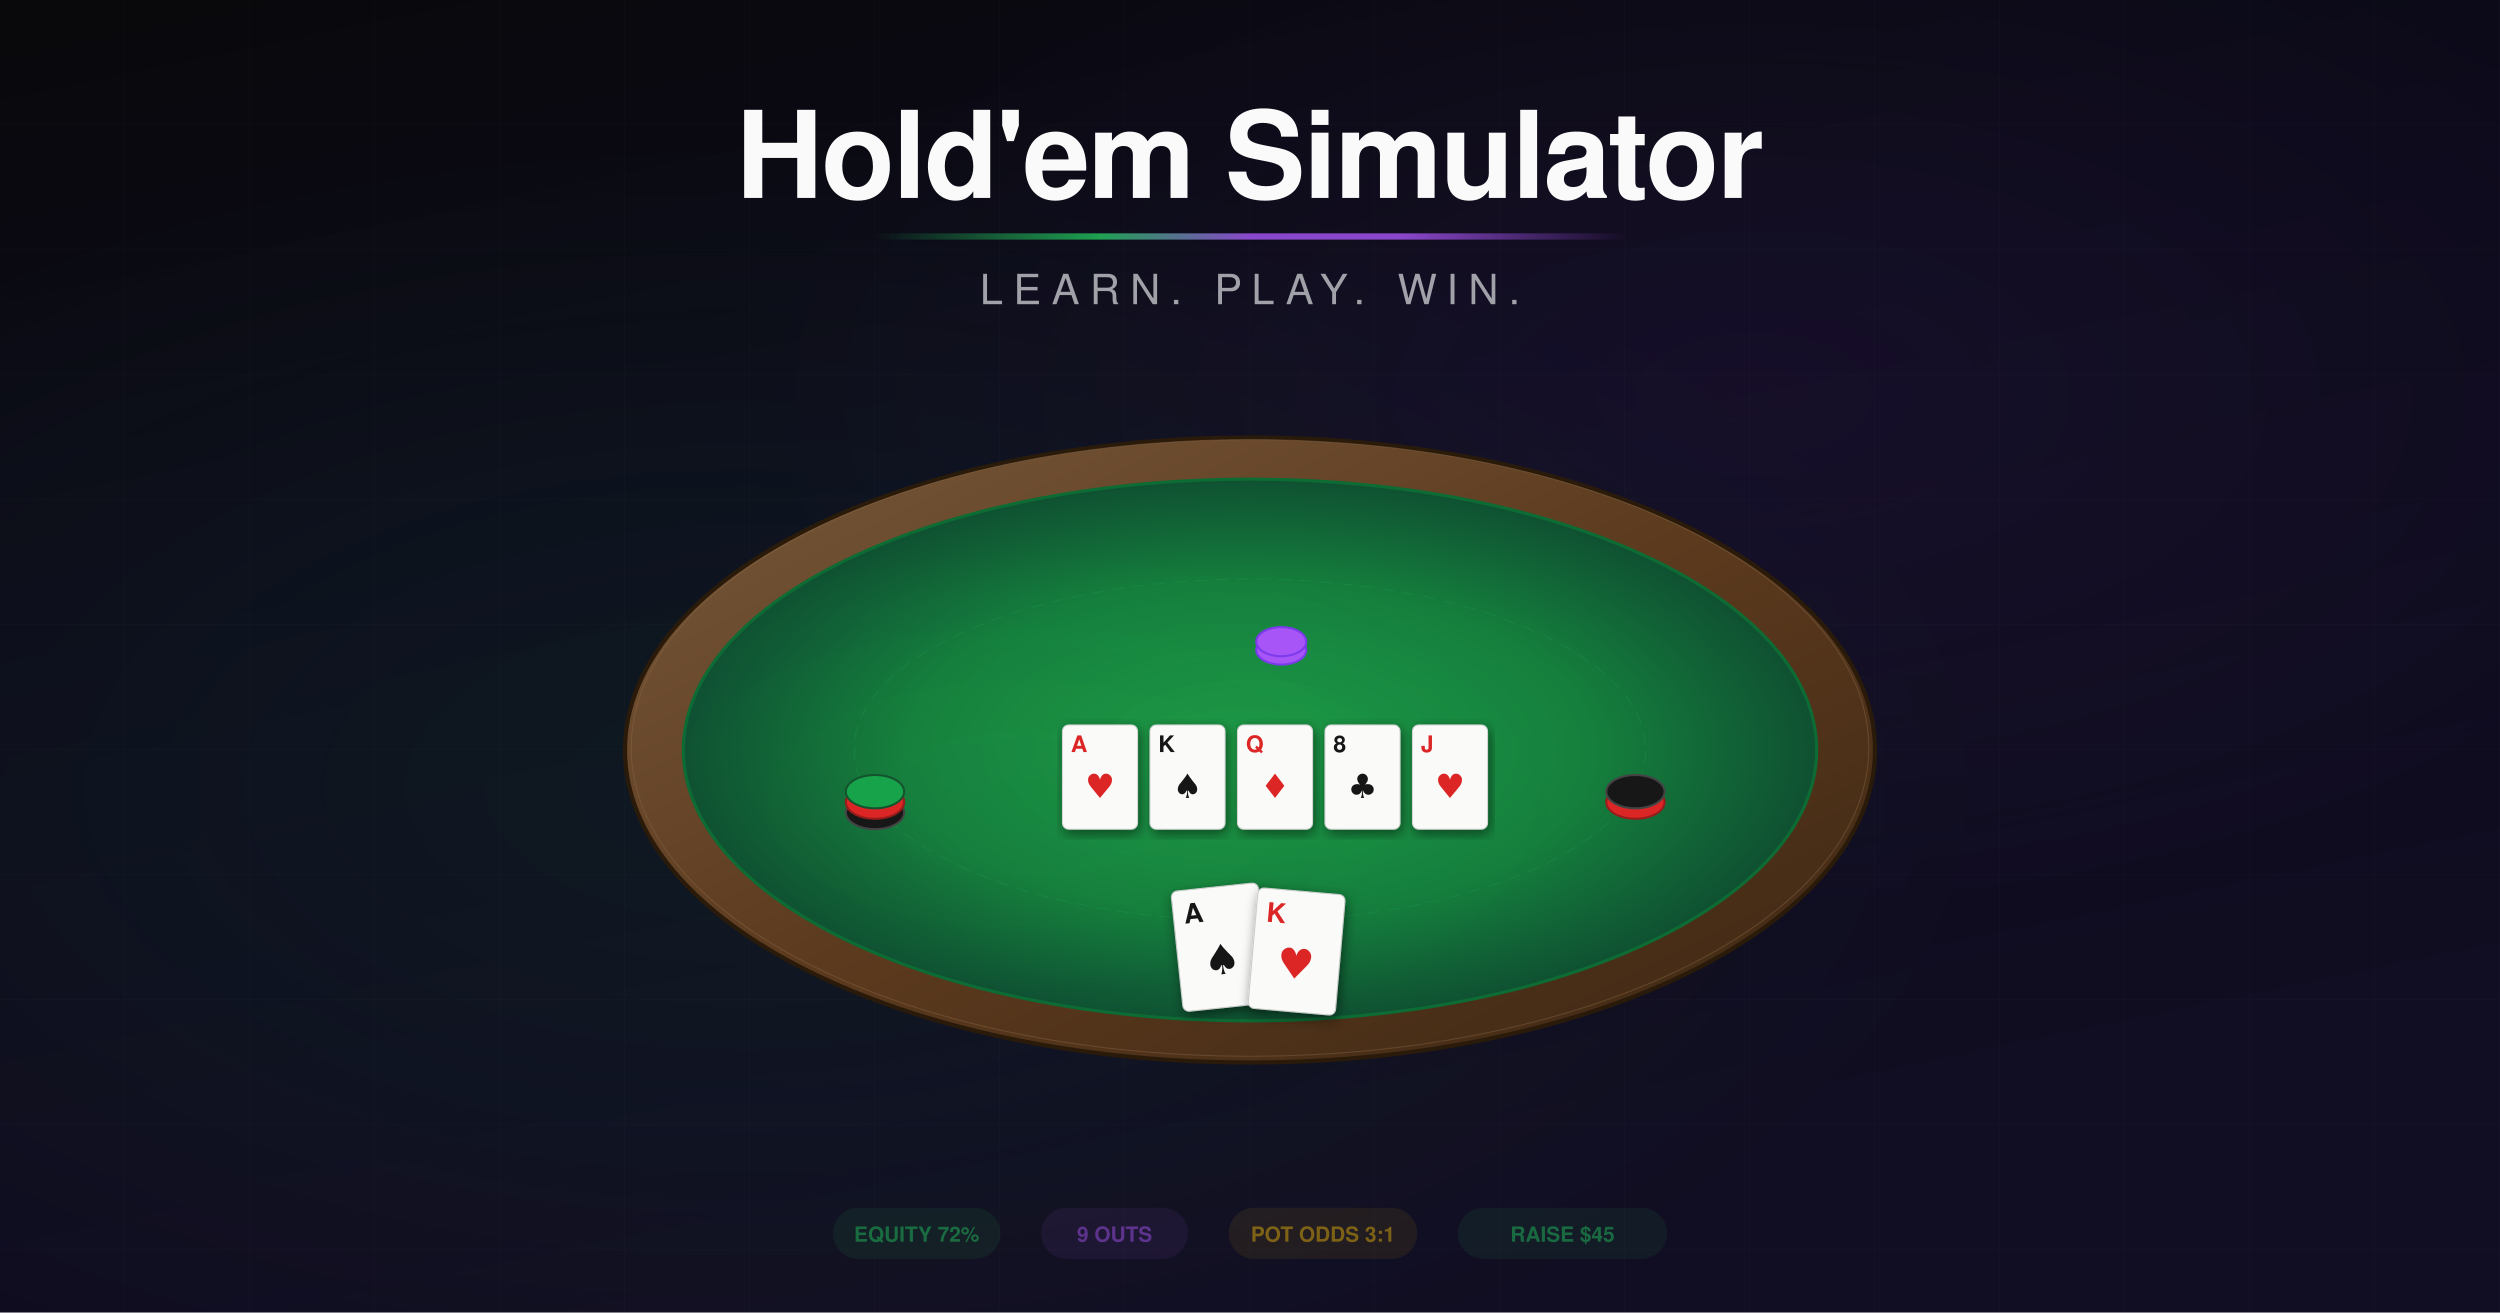
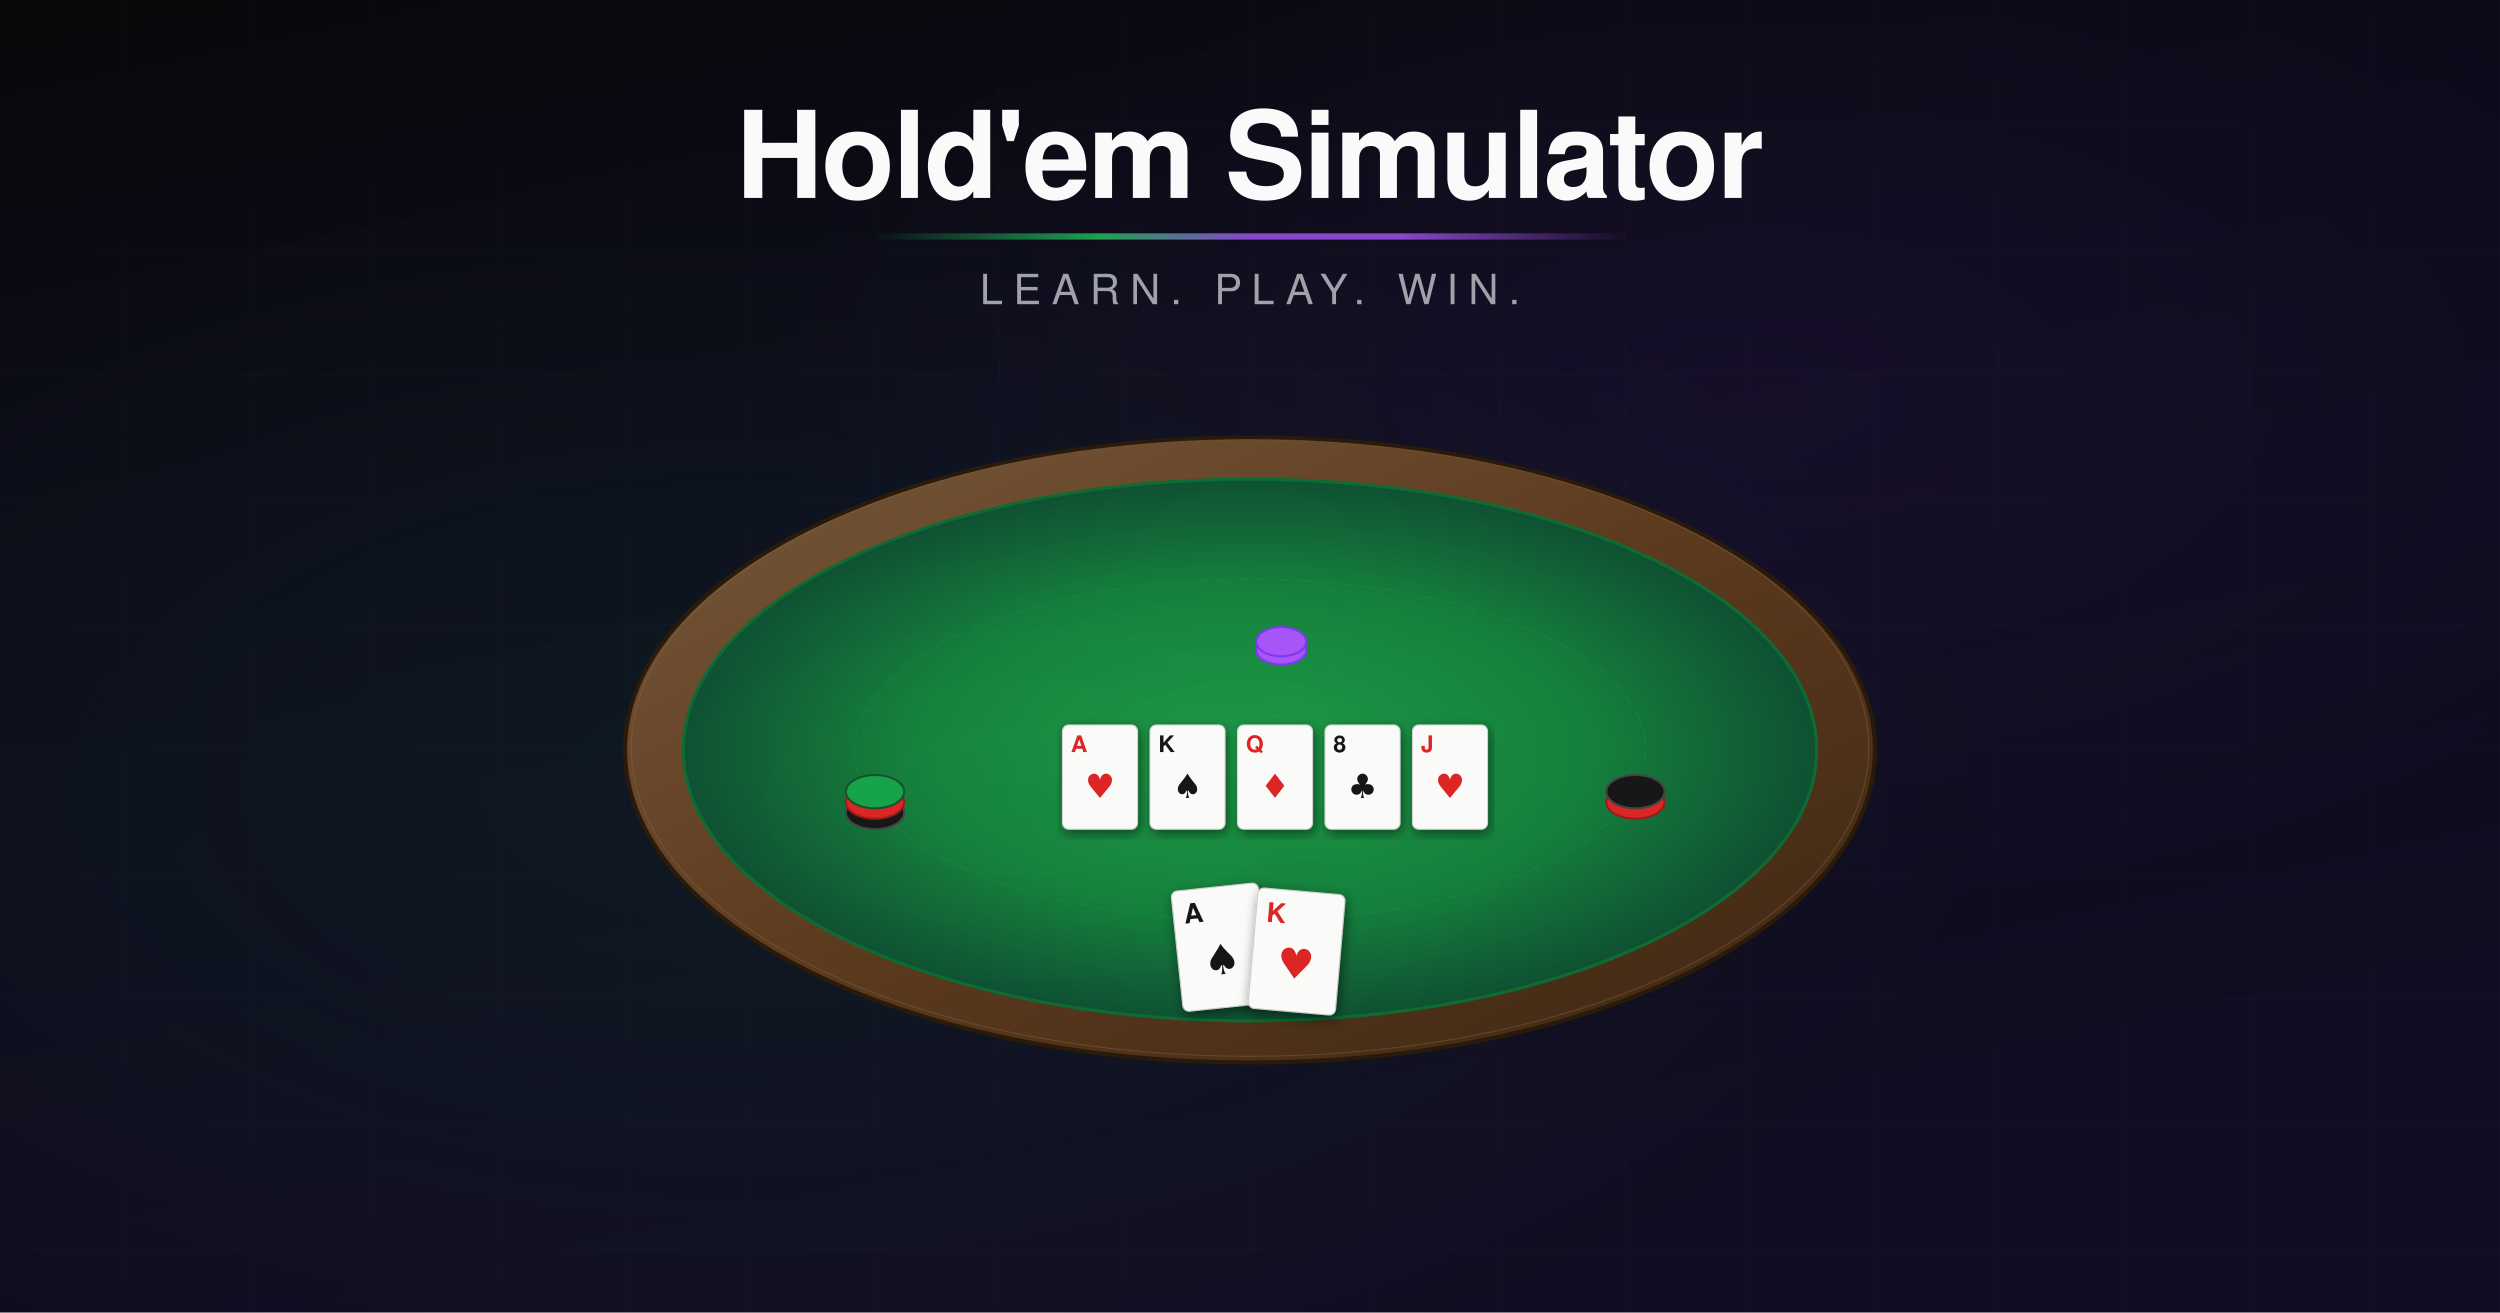
<svg xmlns="http://www.w3.org/2000/svg" width="1200" height="630" viewBox="0 0 1200 630">
  <defs>
    <linearGradient id="bg" x1="0" y1="0" x2="0.4" y2="1">
      <stop offset="0%" stop-color="#09090b" />
      <stop offset="40%" stop-color="#0c0a1a" />
      <stop offset="100%" stop-color="#110d22" />
    </linearGradient>
    <radialGradient id="glow1" cx="30%" cy="60%" r="50%">
      <stop offset="0%" stop-color="#22c55e" stop-opacity="0.08" />
      <stop offset="100%" stop-color="#22c55e" stop-opacity="0" />
    </radialGradient>
    <radialGradient id="glow2" cx="70%" cy="30%" r="40%">
      <stop offset="0%" stop-color="#a855f7" stop-opacity="0.06" />
      <stop offset="100%" stop-color="#a855f7" stop-opacity="0" />
    </radialGradient>
    <radialGradient id="felt" cx="50%" cy="50%" r="50%">
      <stop offset="0%" stop-color="#16a34a" stop-opacity="0.9" />
      <stop offset="60%" stop-color="#15803d" />
      <stop offset="100%" stop-color="#0f5132" />
    </radialGradient>
    <linearGradient id="rail" x1="0" y1="0" x2="1" y2="1">
      <stop offset="0%" stop-color="#78593a" />
      <stop offset="50%" stop-color="#5c3a1e" />
      <stop offset="100%" stop-color="#3d2713" />
    </linearGradient>
    <filter id="shadow">
      <feDropShadow dx="1" dy="2" stdDeviation="3" flood-color="#000" flood-opacity="0.5" />
    </filter>
    <filter id="glow">
      <feGaussianBlur in="SourceGraphic" stdDeviation="2" />
      <feMerge>
        <feMergeNode />
        <feMergeNode in="SourceGraphic" />
      </feMerge>
    </filter>
  </defs>
  <rect width="1200" height="630" fill="url(#bg)" />
  <rect width="1200" height="630" fill="url(#glow1)" />
  <rect width="1200" height="630" fill="url(#glow2)" />
  <g opacity="0.025">
    <pattern id="g" width="60" height="60" patternUnits="userSpaceOnUse">
      <line x1="60" y1="0" x2="60" y2="60" stroke="#fff" stroke-width="0.5" />
      <line x1="0" y1="60" x2="60" y2="60" stroke="#fff" stroke-width="0.5" />
    </pattern>
    <rect width="1200" height="630" fill="url(#g)" />
  </g>
  <g transform="translate(600, 360)">
    <ellipse cx="0" cy="0" rx="300" ry="150" fill="url(#rail)" stroke="#2a1a0a" stroke-width="2" />
    <ellipse cx="0" cy="-1" rx="297" ry="148" fill="none" stroke="#8b6b4a" stroke-width="0.5" opacity="0.4" />
    <ellipse cx="0" cy="0" rx="272" ry="130" fill="url(#felt)" stroke="#0d6b34" stroke-width="1.5" />
    <ellipse cx="0" cy="0" rx="272" ry="130" fill="url(#glow1)" opacity="0.3" />
    <ellipse cx="0" cy="0" rx="190" ry="82" fill="none" stroke="#22c55e" stroke-width="0.5" opacity="0.15" stroke-dasharray="6 4" />
    <g transform="translate(-90, -12)">
      <g transform="translate(0,0)" filter="url(#shadow)">
        <rect width="36" height="50" rx="3" fill="#fafaf9" stroke="#d4d4d4" stroke-width="0.5" />
        <text x="4" y="13" font-family="'SF Pro Display', 'Helvetica Neue', Helvetica, Arial, sans-serif" font-size="11" font-weight="700" fill="#dc2626">A</text>
        <text x="18" y="35" font-family="serif" font-size="16" fill="#dc2626" text-anchor="middle">♥</text>
      </g>
      <g transform="translate(42,0)" filter="url(#shadow)">
        <rect width="36" height="50" rx="3" fill="#fafaf9" stroke="#d4d4d4" stroke-width="0.5" />
        <text x="4" y="13" font-family="'SF Pro Display', 'Helvetica Neue', Helvetica, Arial, sans-serif" font-size="11" font-weight="700" fill="#171717">K</text>
        <text x="18" y="35" font-family="serif" font-size="16" fill="#171717" text-anchor="middle">♠</text>
      </g>
      <g transform="translate(84,0)" filter="url(#shadow)">
        <rect width="36" height="50" rx="3" fill="#fafaf9" stroke="#d4d4d4" stroke-width="0.5" />
        <text x="4" y="13" font-family="'SF Pro Display', 'Helvetica Neue', Helvetica, Arial, sans-serif" font-size="11" font-weight="700" fill="#dc2626">Q</text>
        <text x="18" y="35" font-family="serif" font-size="16" fill="#dc2626" text-anchor="middle">♦</text>
      </g>
      <g transform="translate(126,0)" filter="url(#shadow)">
        <rect width="36" height="50" rx="3" fill="#fafaf9" stroke="#d4d4d4" stroke-width="0.5" />
        <text x="4" y="13" font-family="'SF Pro Display', 'Helvetica Neue', Helvetica, Arial, sans-serif" font-size="11" font-weight="700" fill="#171717">8</text>
        <text x="18" y="35" font-family="serif" font-size="16" fill="#171717" text-anchor="middle">♣</text>
      </g>
      <g transform="translate(168,0)" filter="url(#shadow)">
        <rect width="36" height="50" rx="3" fill="#fafaf9" stroke="#d4d4d4" stroke-width="0.5" />
        <text x="4" y="13" font-family="'SF Pro Display', 'Helvetica Neue', Helvetica, Arial, sans-serif" font-size="11" font-weight="700" fill="#dc2626">J</text>
        <text x="18" y="35" font-family="serif" font-size="16" fill="#dc2626" text-anchor="middle">♥</text>
      </g>
    </g>
    <g transform="translate(-38, 68) rotate(-6)" filter="url(#shadow)">
      <rect width="42" height="58" rx="3" fill="#fafaf9" stroke="#ccc" stroke-width="0.5" />
      <text x="5" y="16" font-family="'SF Pro Display', 'Helvetica Neue', Helvetica, Arial, sans-serif" font-size="13" font-weight="700" fill="#171717">A</text>
      <text x="21" y="42" font-family="serif" font-size="20" fill="#171717" text-anchor="middle">♠</text>
    </g>
    <g transform="translate(4, 66) rotate(5)" filter="url(#shadow)">
      <rect width="42" height="58" rx="3" fill="#fafaf9" stroke="#ccc" stroke-width="0.5" />
      <text x="5" y="16" font-family="'SF Pro Display', 'Helvetica Neue', Helvetica, Arial, sans-serif" font-size="13" font-weight="700" fill="#dc2626">K</text>
      <text x="21" y="42" font-family="serif" font-size="20" fill="#dc2626" text-anchor="middle">♥</text>
    </g>
    <g transform="translate(-180, 30)">
      <ellipse cx="0" cy="0" rx="14" ry="8" fill="#171717" stroke="#444" stroke-width="1" />
      <ellipse cx="0" cy="-5" rx="14" ry="8" fill="#dc2626" stroke="#991b1b" stroke-width="1" />
      <ellipse cx="0" cy="-10" rx="14" ry="8" fill="#16a34a" stroke="#14532d" stroke-width="1" />
    </g>
    <g transform="translate(185, 25)">
      <ellipse cx="0" cy="0" rx="14" ry="8" fill="#dc2626" stroke="#991b1b" stroke-width="1" />
      <ellipse cx="0" cy="-5" rx="14" ry="8" fill="#171717" stroke="#444" stroke-width="1" />
    </g>
    <g transform="translate(15, -48)">
      <ellipse cx="0" cy="0" rx="12" ry="7" fill="#a855f7" stroke="#7c3aed" stroke-width="1" />
      <ellipse cx="0" cy="-4" rx="12" ry="7" fill="#a855f7" stroke="#7c3aed" stroke-width="1" />
    </g>
  </g>
  <text x="600" y="95" text-anchor="middle" font-family="'SF Pro Display', 'Helvetica Neue', Helvetica, Arial, sans-serif" font-size="58" font-weight="800" fill="#fafafa" letter-spacing="-1">
    Hold'em Simulator
  </text>
  <rect x="420" y="112" width="360" height="3" rx="1.5" fill="url(#accentLine)" opacity="0.8" />
  <defs>
    <linearGradient id="accentLine" x1="0" y1="0" x2="1" y2="0">
      <stop offset="0%" stop-color="#22c55e" stop-opacity="0" />
      <stop offset="30%" stop-color="#22c55e" />
      <stop offset="50%" stop-color="#a855f7" />
      <stop offset="70%" stop-color="#a855f7" />
      <stop offset="100%" stop-color="#a855f7" stop-opacity="0" />
    </linearGradient>
  </defs>
  <text x="600" y="146" text-anchor="middle" font-family="'SF Pro Display', 'Helvetica Neue', Helvetica, Arial, sans-serif" font-size="20" font-weight="400" fill="#a1a1aa" letter-spacing="5">
    LEARN. PLAY. WIN.
  </text>
-   <g transform="translate(600, 580)" opacity="0.5">
-     <rect x="-200" y="0" width="80" height="24" rx="12" fill="#22c55e" opacity="0.15" stroke="#22c55e" stroke-width="0.5" />
-     <text x="-160" y="16" text-anchor="middle" font-family="'SF Pro Display', 'Helvetica Neue', Helvetica, Arial, sans-serif" font-size="10" fill="#22c55e" font-weight="600">EQUITY 72%</text>
-     <rect x="-100" y="0" width="70" height="24" rx="12" fill="#a855f7" opacity="0.15" stroke="#a855f7" stroke-width="0.5" />
-     <text x="-65" y="16" text-anchor="middle" font-family="'SF Pro Display', 'Helvetica Neue', Helvetica, Arial, sans-serif" font-size="10" fill="#a855f7" font-weight="600">9 OUTS</text>
-     <rect x="-10" y="0" width="90" height="24" rx="12" fill="#eab308" opacity="0.15" stroke="#eab308" stroke-width="0.5" />
-     <text x="35" y="16" text-anchor="middle" font-family="'SF Pro Display', 'Helvetica Neue', Helvetica, Arial, sans-serif" font-size="10" fill="#eab308" font-weight="600">POT ODDS 3:1</text>
-     <rect x="100" y="0" width="100" height="24" rx="12" fill="#22c55e" opacity="0.15" stroke="#22c55e" stroke-width="0.5" />
-     <text x="150" y="16" text-anchor="middle" font-family="'SF Pro Display', 'Helvetica Neue', Helvetica, Arial, sans-serif" font-size="10" fill="#22c55e" font-weight="600">RAISE $45</text>
-   </g>
</svg>
